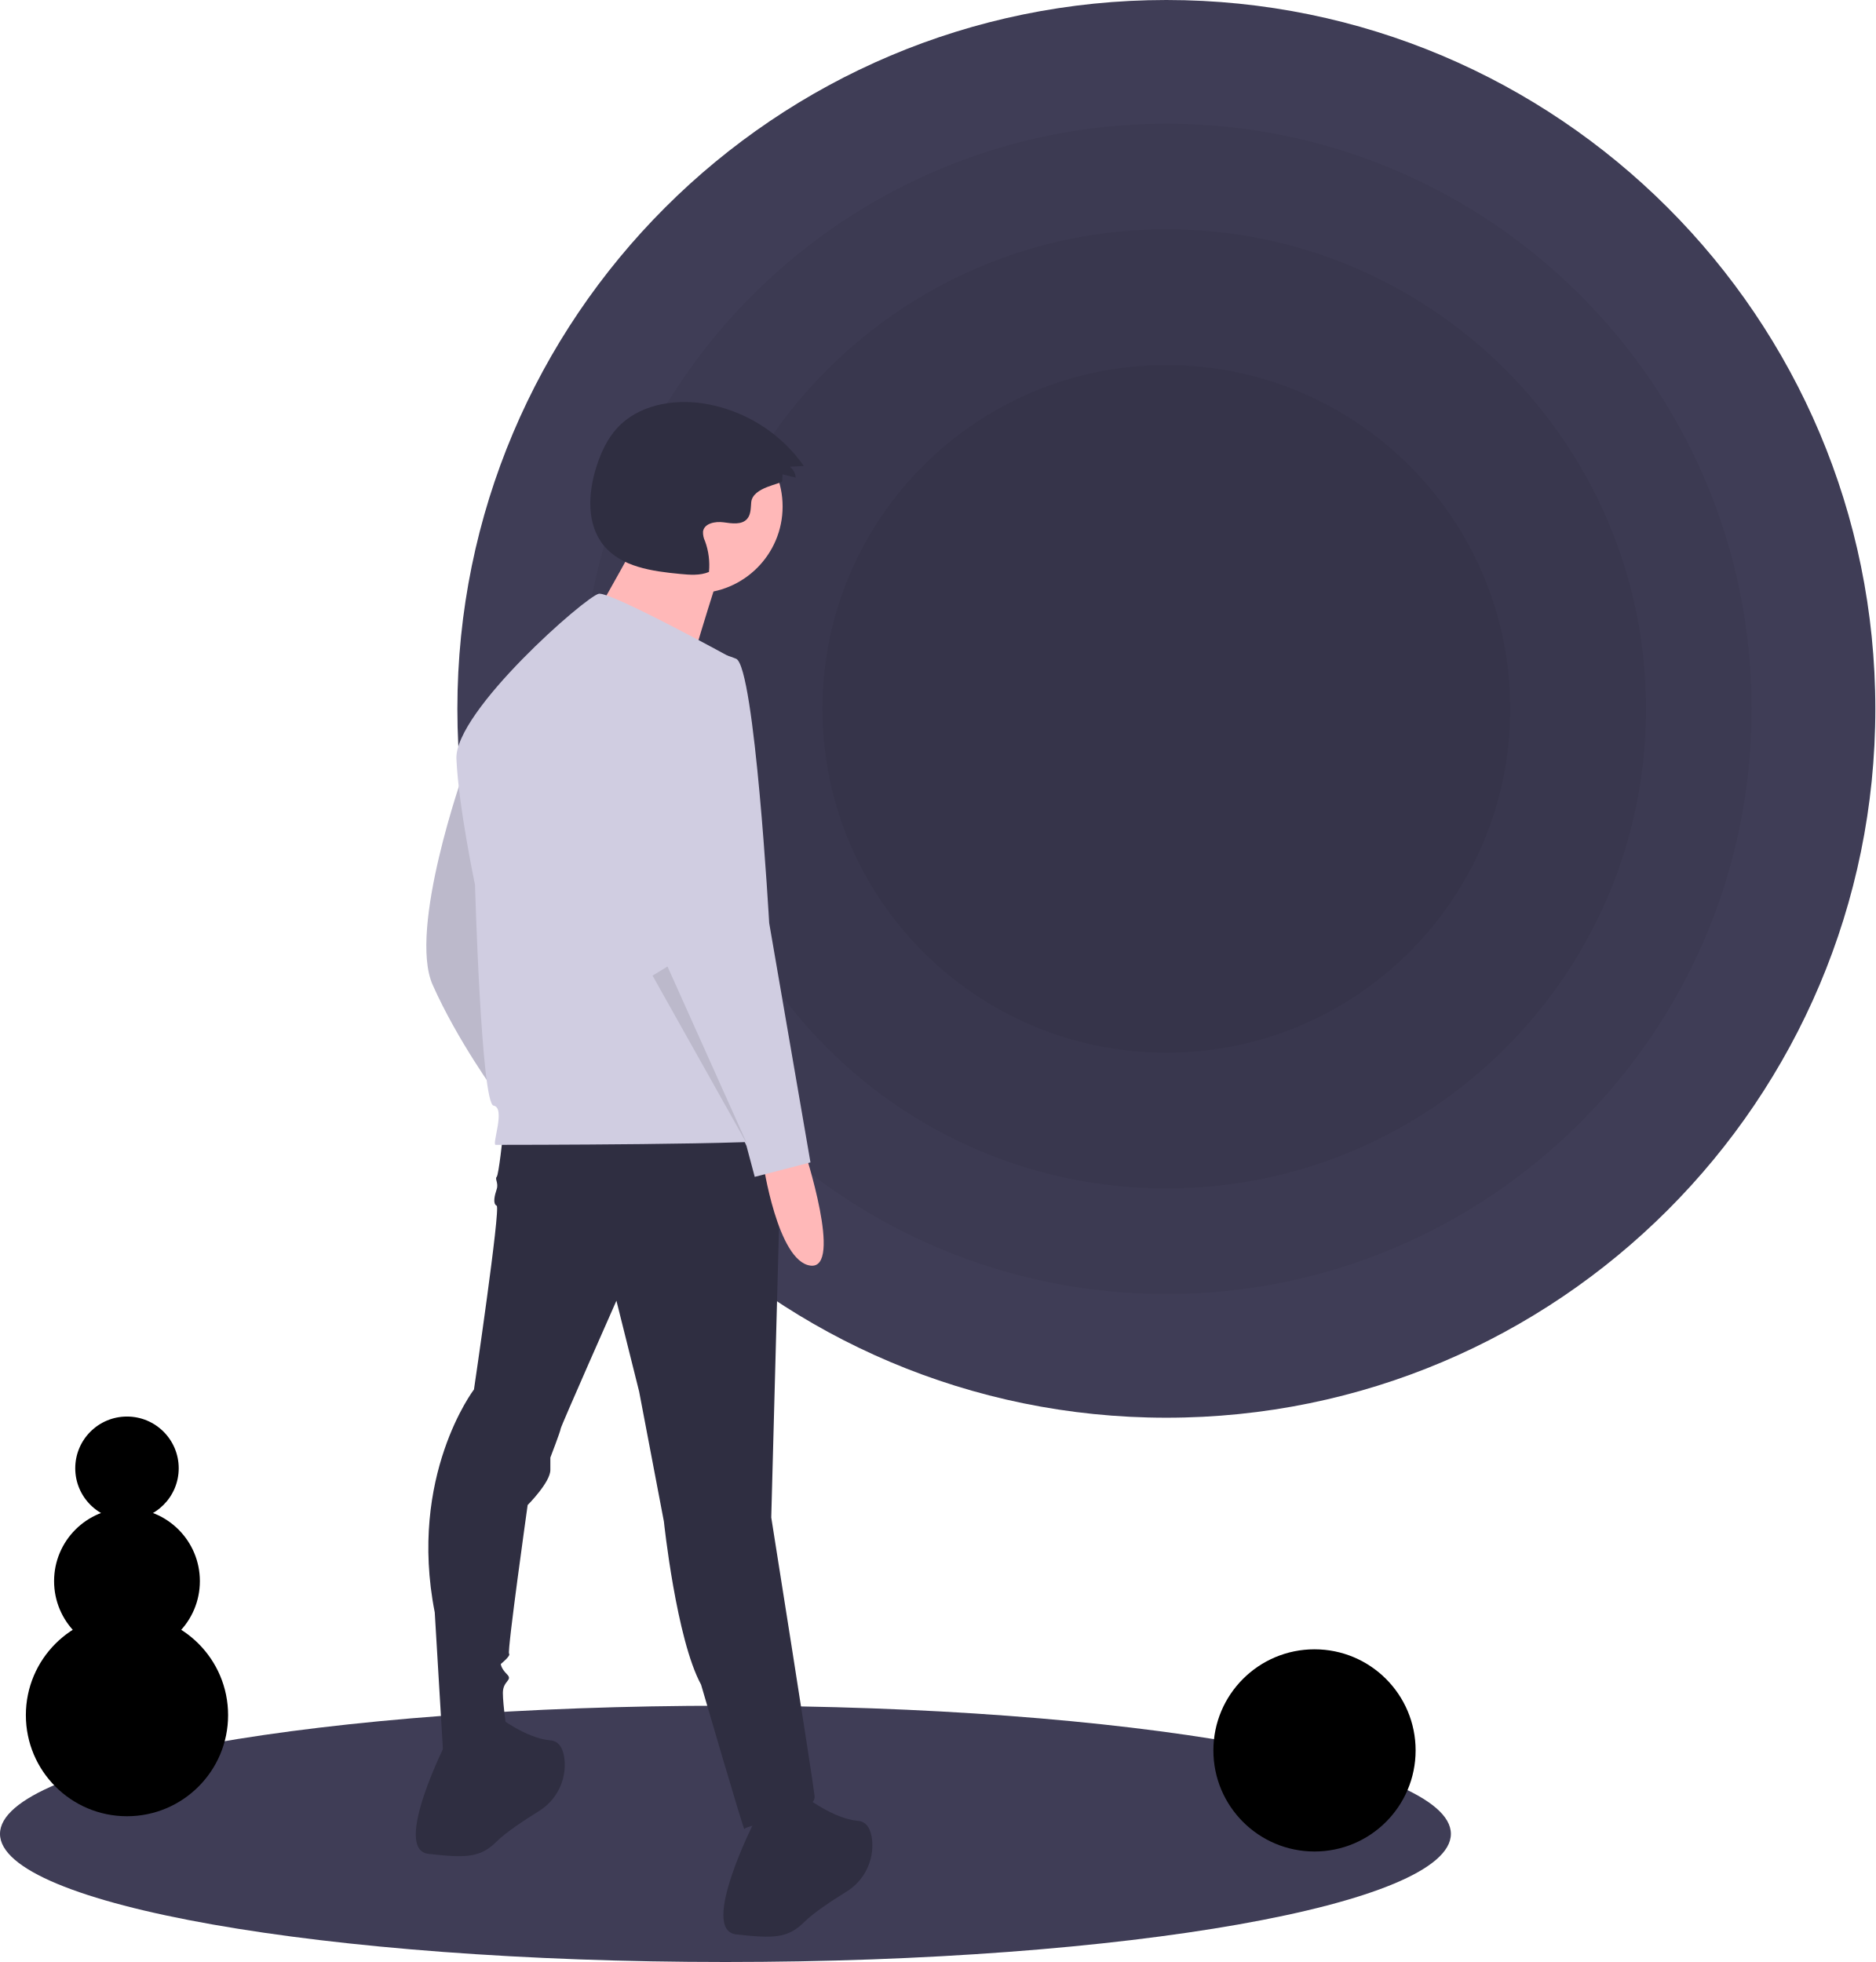
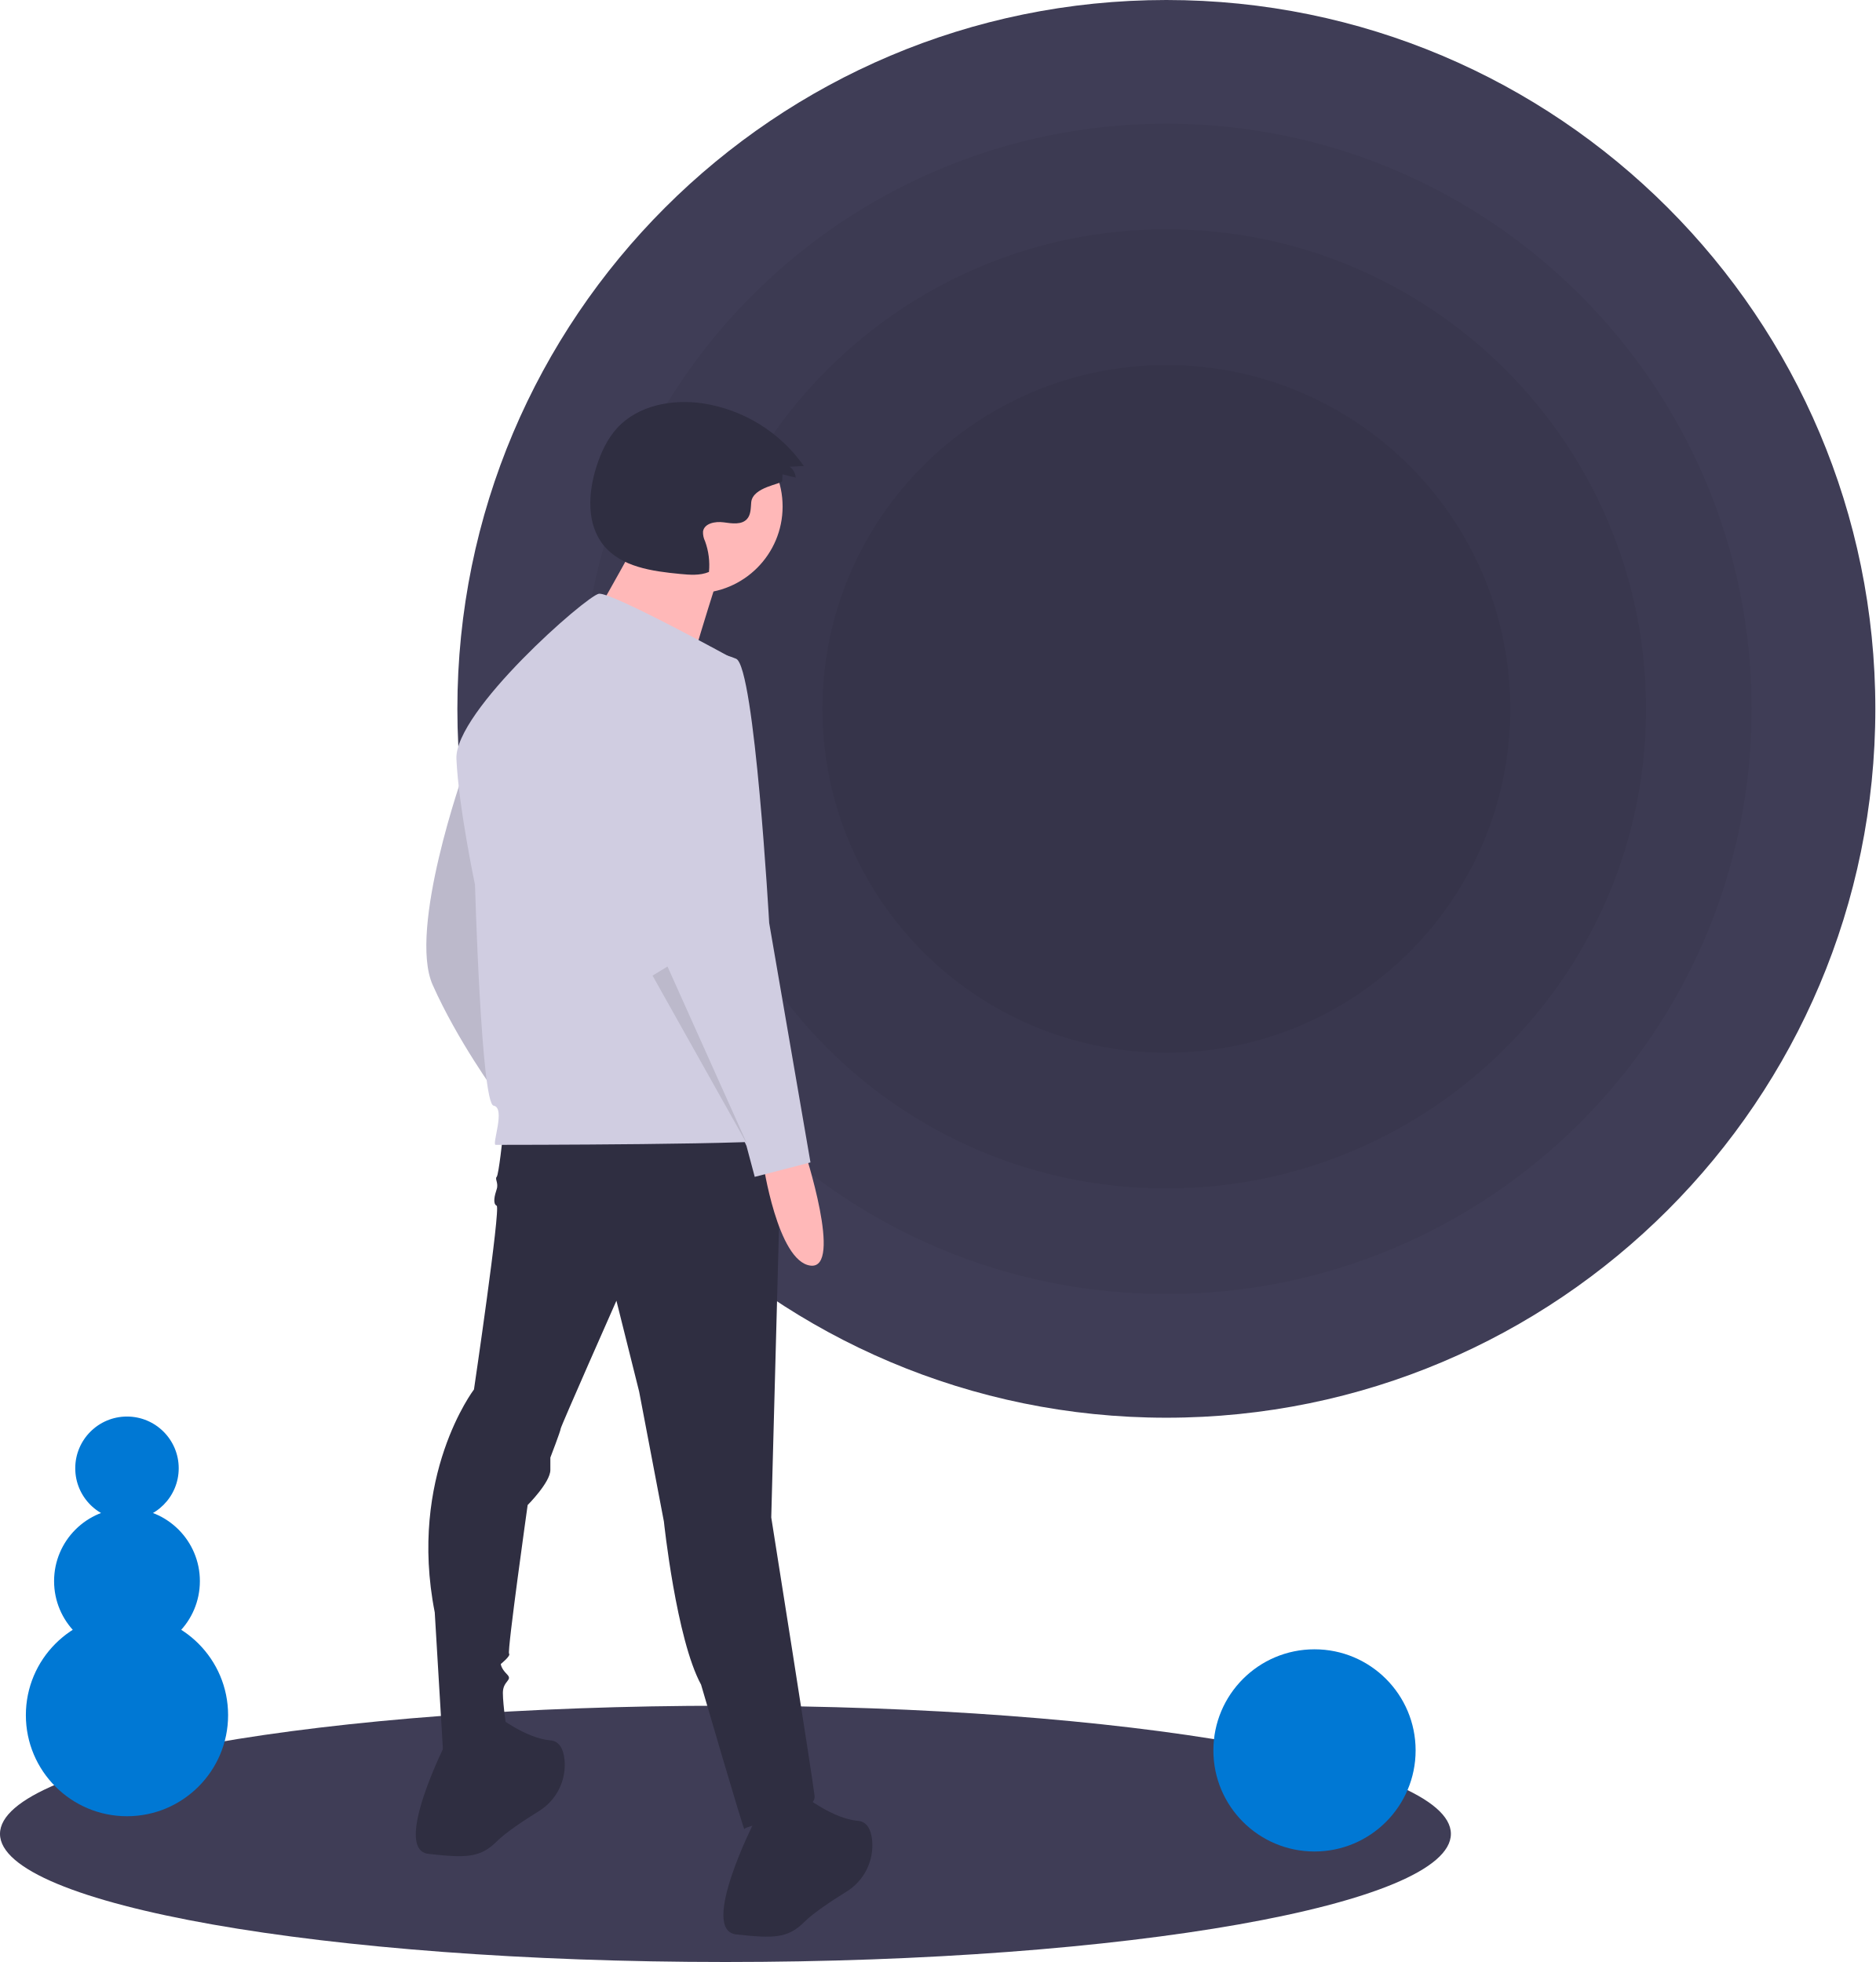
<svg xmlns="http://www.w3.org/2000/svg" id="bac3cfc7-b61b-48ce-8441-8100e40ddaa6" data-name="Layer 1" viewBox="0 0 797.5 834.5">
  <ellipse cx="308.5" cy="780" rx="308.5" ry="54.5" fill="#3f3d56" />
  <circle cx="496" cy="301.5" r="301.5" fill="#3f3d56" />
  <circle cx="496" cy="301.5" r="248.898" opacity="0.05" />
  <circle cx="496" cy="301.5" r="203.994" opacity="0.05" />
  <circle cx="496" cy="301.5" r="146.26" opacity="0.05" />
  <path d="M398.42,361.232s-23.704,66.722-13.169,90.426,27.216,46.53,27.216,46.53S406.322,365.622,398.42,361.232Z" transform="translate(-201.25 -32.75)" fill="#d0cde1" />
  <path d="M398.42,361.232s-23.704,66.722-13.169,90.426,27.216,46.53,27.216,46.53S406.322,365.622,398.42,361.232Z" transform="translate(-201.25 -32.75)" opacity="0.1" />
  <path d="M415.101,515.747s-1.756,16.681-2.634,17.558.878,2.634,0,5.268-1.756,6.145,0,7.023-9.657,78.135-9.657,78.135-28.094,36.873-16.681,94.816l3.512,58.821s27.216,1.756,27.216-7.901c0,0-1.756-11.413-1.756-16.681s4.39-5.268,1.756-7.901-2.634-4.39-2.634-4.39,4.39-3.512,3.512-4.39,7.901-63.211,7.901-63.211,9.657-9.657,9.657-14.925v-5.268s4.39-11.413,4.39-12.291,23.704-54.431,23.704-54.431l9.657,38.629,10.535,55.309s5.268,50.042,15.803,69.356c0,0,18.436,63.211,18.436,61.455s30.727-6.145,29.849-14.047-18.436-118.52-18.436-118.52L533.621,513.991Z" transform="translate(-201.25 -32.75)" fill="#2f2e41" />
  <path d="M391.397,772.978s-23.704,46.53-7.901,48.286,21.948,1.756,28.971-5.268c3.84-3.84,11.615-8.991,17.876-12.873a23.117,23.117,0,0,0,10.969-21.982c-.463-4.295-2.068-7.834-6.019-8.164-10.535-.878-22.826-10.535-22.826-10.535Z" transform="translate(-201.25 -32.75)" fill="#2f2e41" />
  <path d="M522.208,807.217s-23.704,46.53-7.901,48.286,21.948,1.756,28.971-5.268c3.84-3.84,11.615-8.991,17.876-12.873a23.117,23.117,0,0,0,10.969-21.982c-.463-4.295-2.068-7.834-6.019-8.164-10.535-.878-22.826-10.535-22.826-10.535Z" transform="translate(-201.25 -32.75)" fill="#2f2e41" />
  <circle cx="295.905" cy="215.433" r="36.905" fill="#ffb8b8" />
  <path d="M473.43,260.308S447.07,308.812,444.961,308.812,492.41,324.628,492.41,324.628s13.707-46.394,15.816-50.612Z" transform="translate(-201.25 -32.75)" fill="#ffb8b8" />
  <path d="M513.867,313.385s-52.675-28.971-57.943-28.094-61.455,50.042-60.577,70.234,7.901,53.553,7.901,53.553,2.634,93.06,7.901,93.938-.878,16.681.878,16.681,122.909,0,123.787-2.634S513.867,313.385,513.867,313.385Z" transform="translate(-201.25 -32.75)" fill="#d0cde1" />
  <path d="M543.278,521.892s16.681,50.92,2.634,49.164-20.192-43.896-20.192-43.896Z" transform="translate(-201.25 -32.75)" fill="#ffb8b8" />
  <path d="M498.504,310.313s-32.483,7.023-27.216,50.92,14.925,87.792,14.925,87.792l32.483,71.112,3.512,13.169,23.704-6.145L528.353,425.321s-6.145-108.863-14.047-112.374A34,34,0,0,0,498.504,310.313Z" transform="translate(-201.25 -32.75)" fill="#d0cde1" />
  <polygon points="277.5 414.958 317.885 486.947 283.86 411.09 277.5 414.958" opacity="0.1" />
  <path d="M533.896,237.316l.122-2.82,5.61,1.396a6.27,6.27,0,0,0-2.514-4.615l5.976-.334a64.477,64.477,0,0,0-43.124-26.651c-12.926-1.873-27.318.838-36.182,10.43-4.299,4.653-7.001,10.57-8.922,16.607-3.539,11.118-4.26,24.372,3.12,33.409,7.501,9.185,20.602,10.984,32.406,12.121,4.153.4,8.506.772,12.355-.839a29.721,29.721,0,0,0-1.654-13.037,8.687,8.687,0,0,1-.879-4.152c.525-3.512,5.209-4.396,8.728-3.922s7.75,1.2,10.062-1.494c1.593-1.856,1.499-4.559,1.71-6.996C521.282,239.785,533.836,238.707,533.896,237.316Z" transform="translate(-201.25 -32.75)" fill="#2f2e41" />
-   <circle cx="559" cy="744.5" r="43" fill="currentColor" />
-   <circle cx="54" cy="729.5" r="43" fill="currentColor" />
-   <circle cx="54" cy="672.5" r="31" fill="currentColor" />
-   <circle cx="54" cy="624.5" r="22" fill="currentColor" />
+   <circle cx="559" cy="744.5" r="43" fill="#0078d4" />
+   <circle cx="54" cy="729.5" r="43" fill="#0078d4" />
+   <circle cx="54" cy="672.5" r="31" fill="#0078d4" />
+   <circle cx="54" cy="624.5" r="22" fill="#0078d4" />
</svg>
